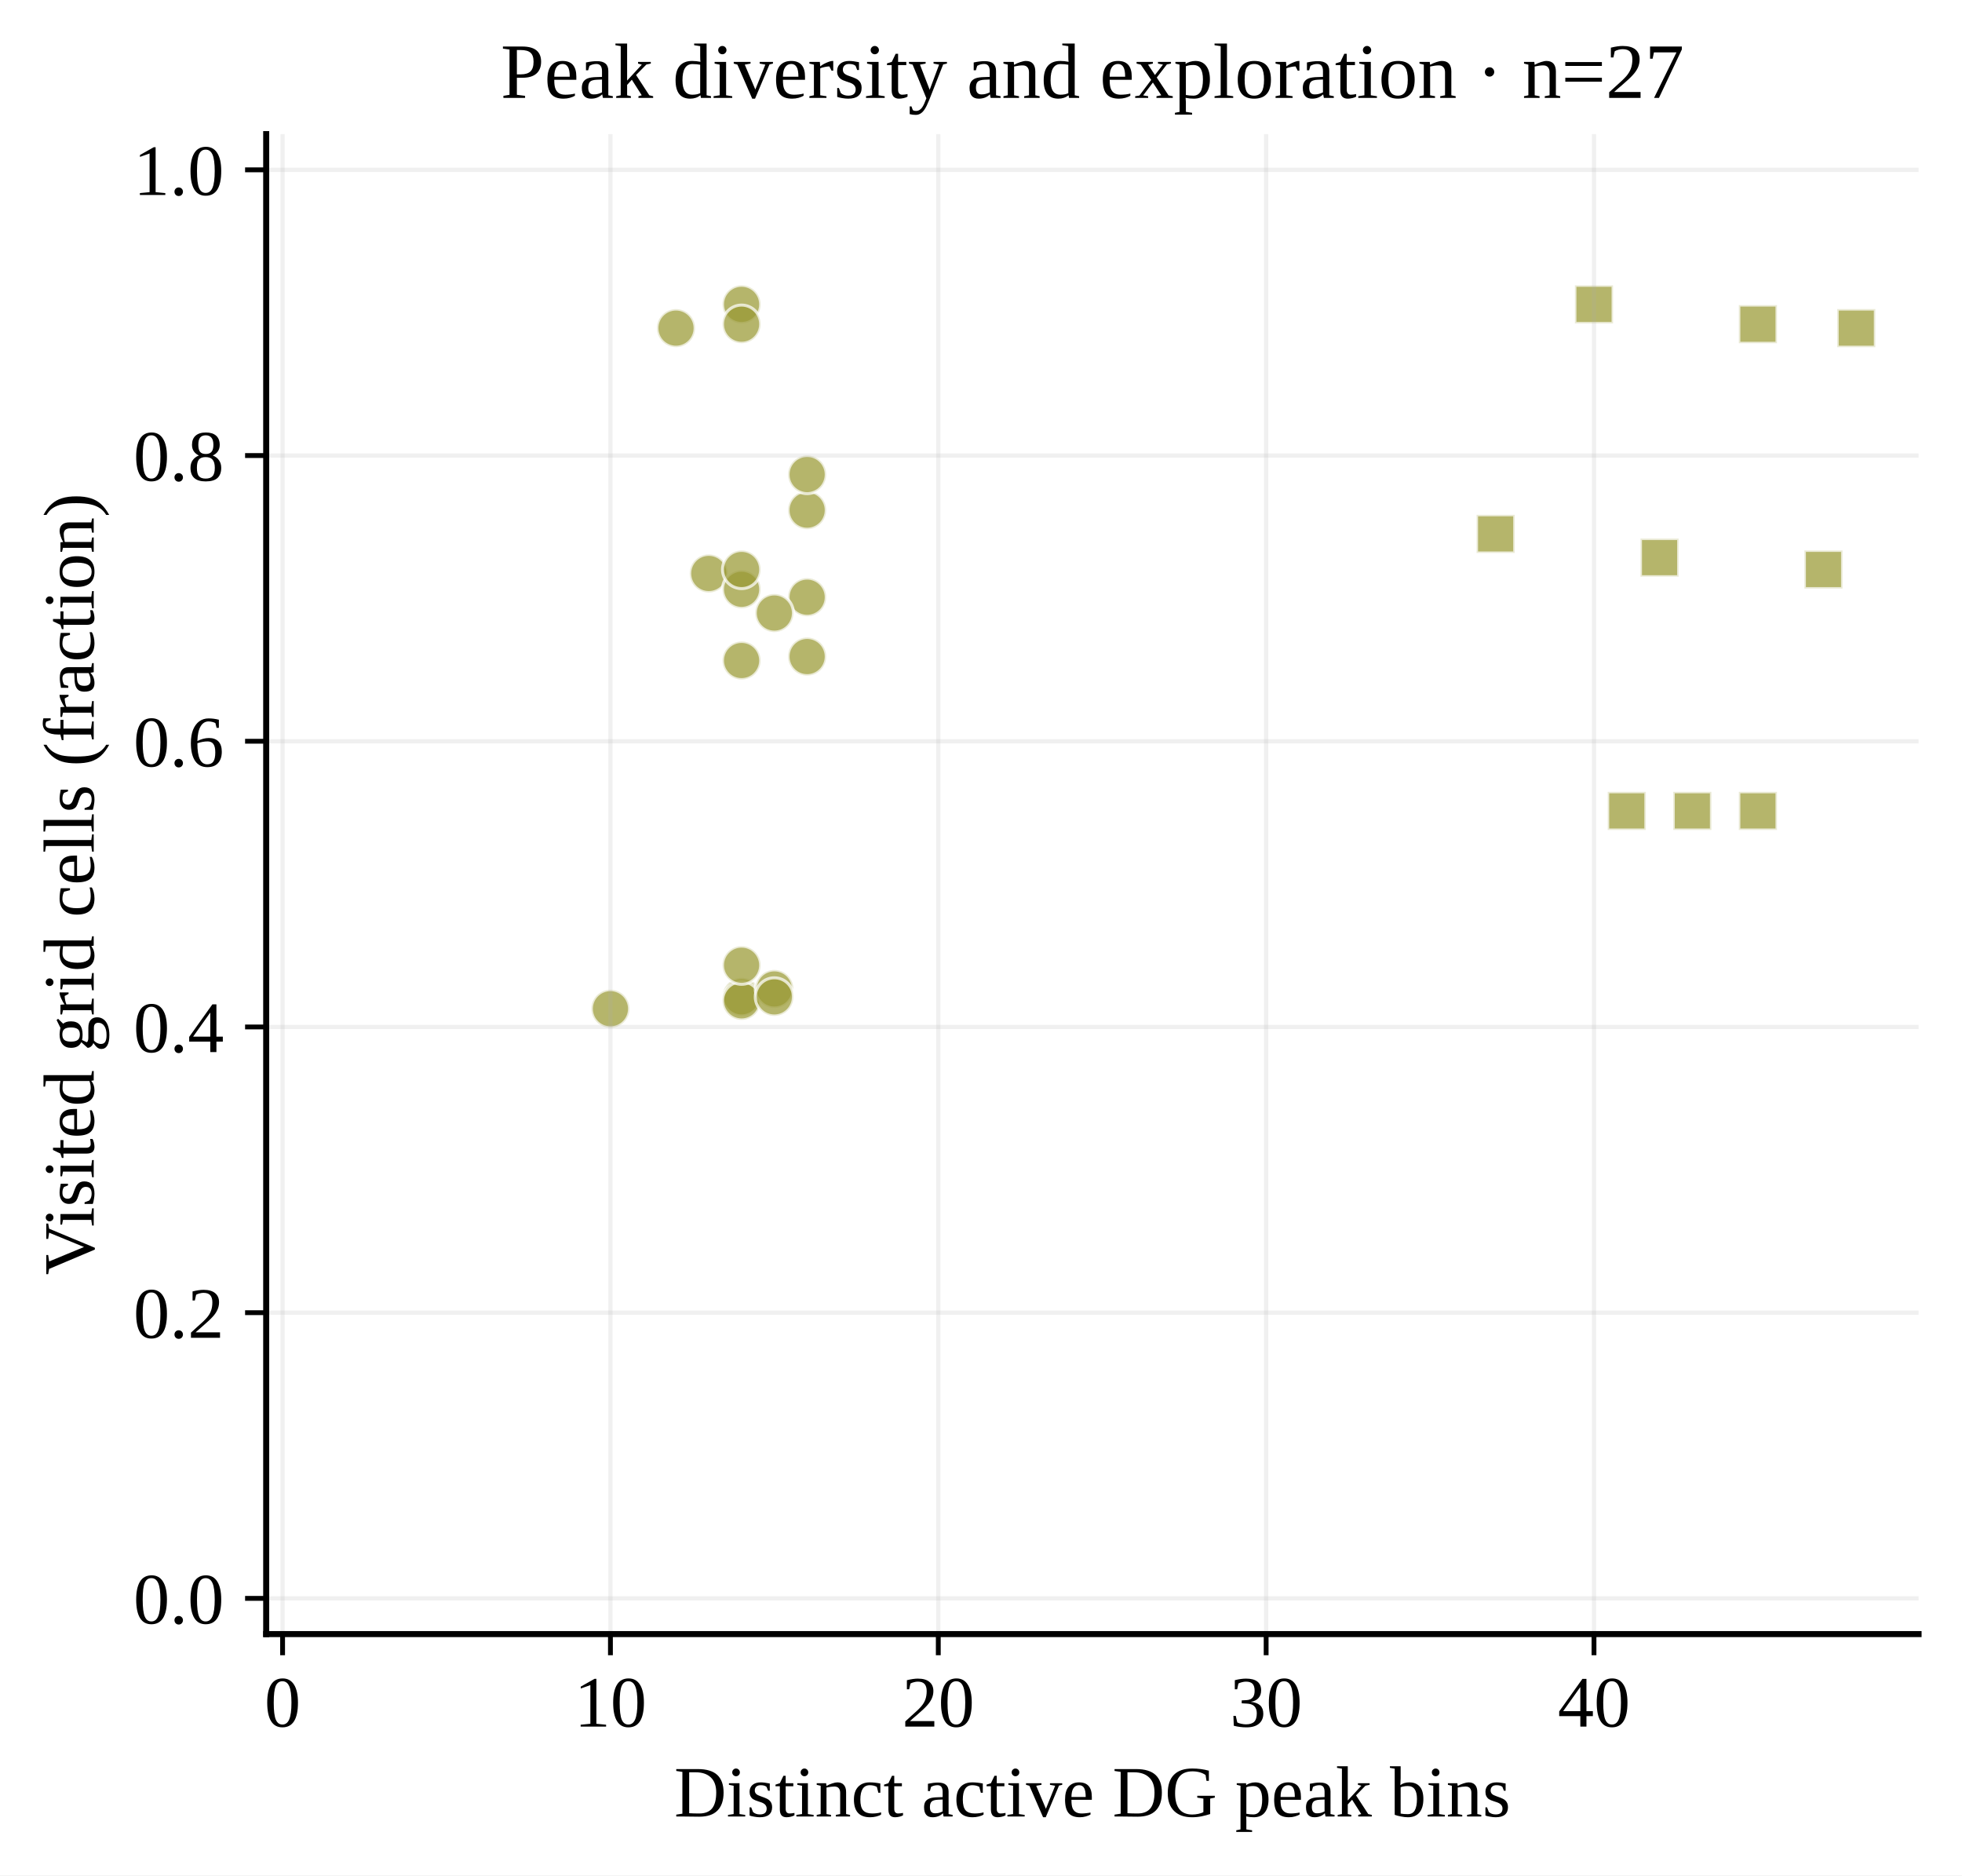
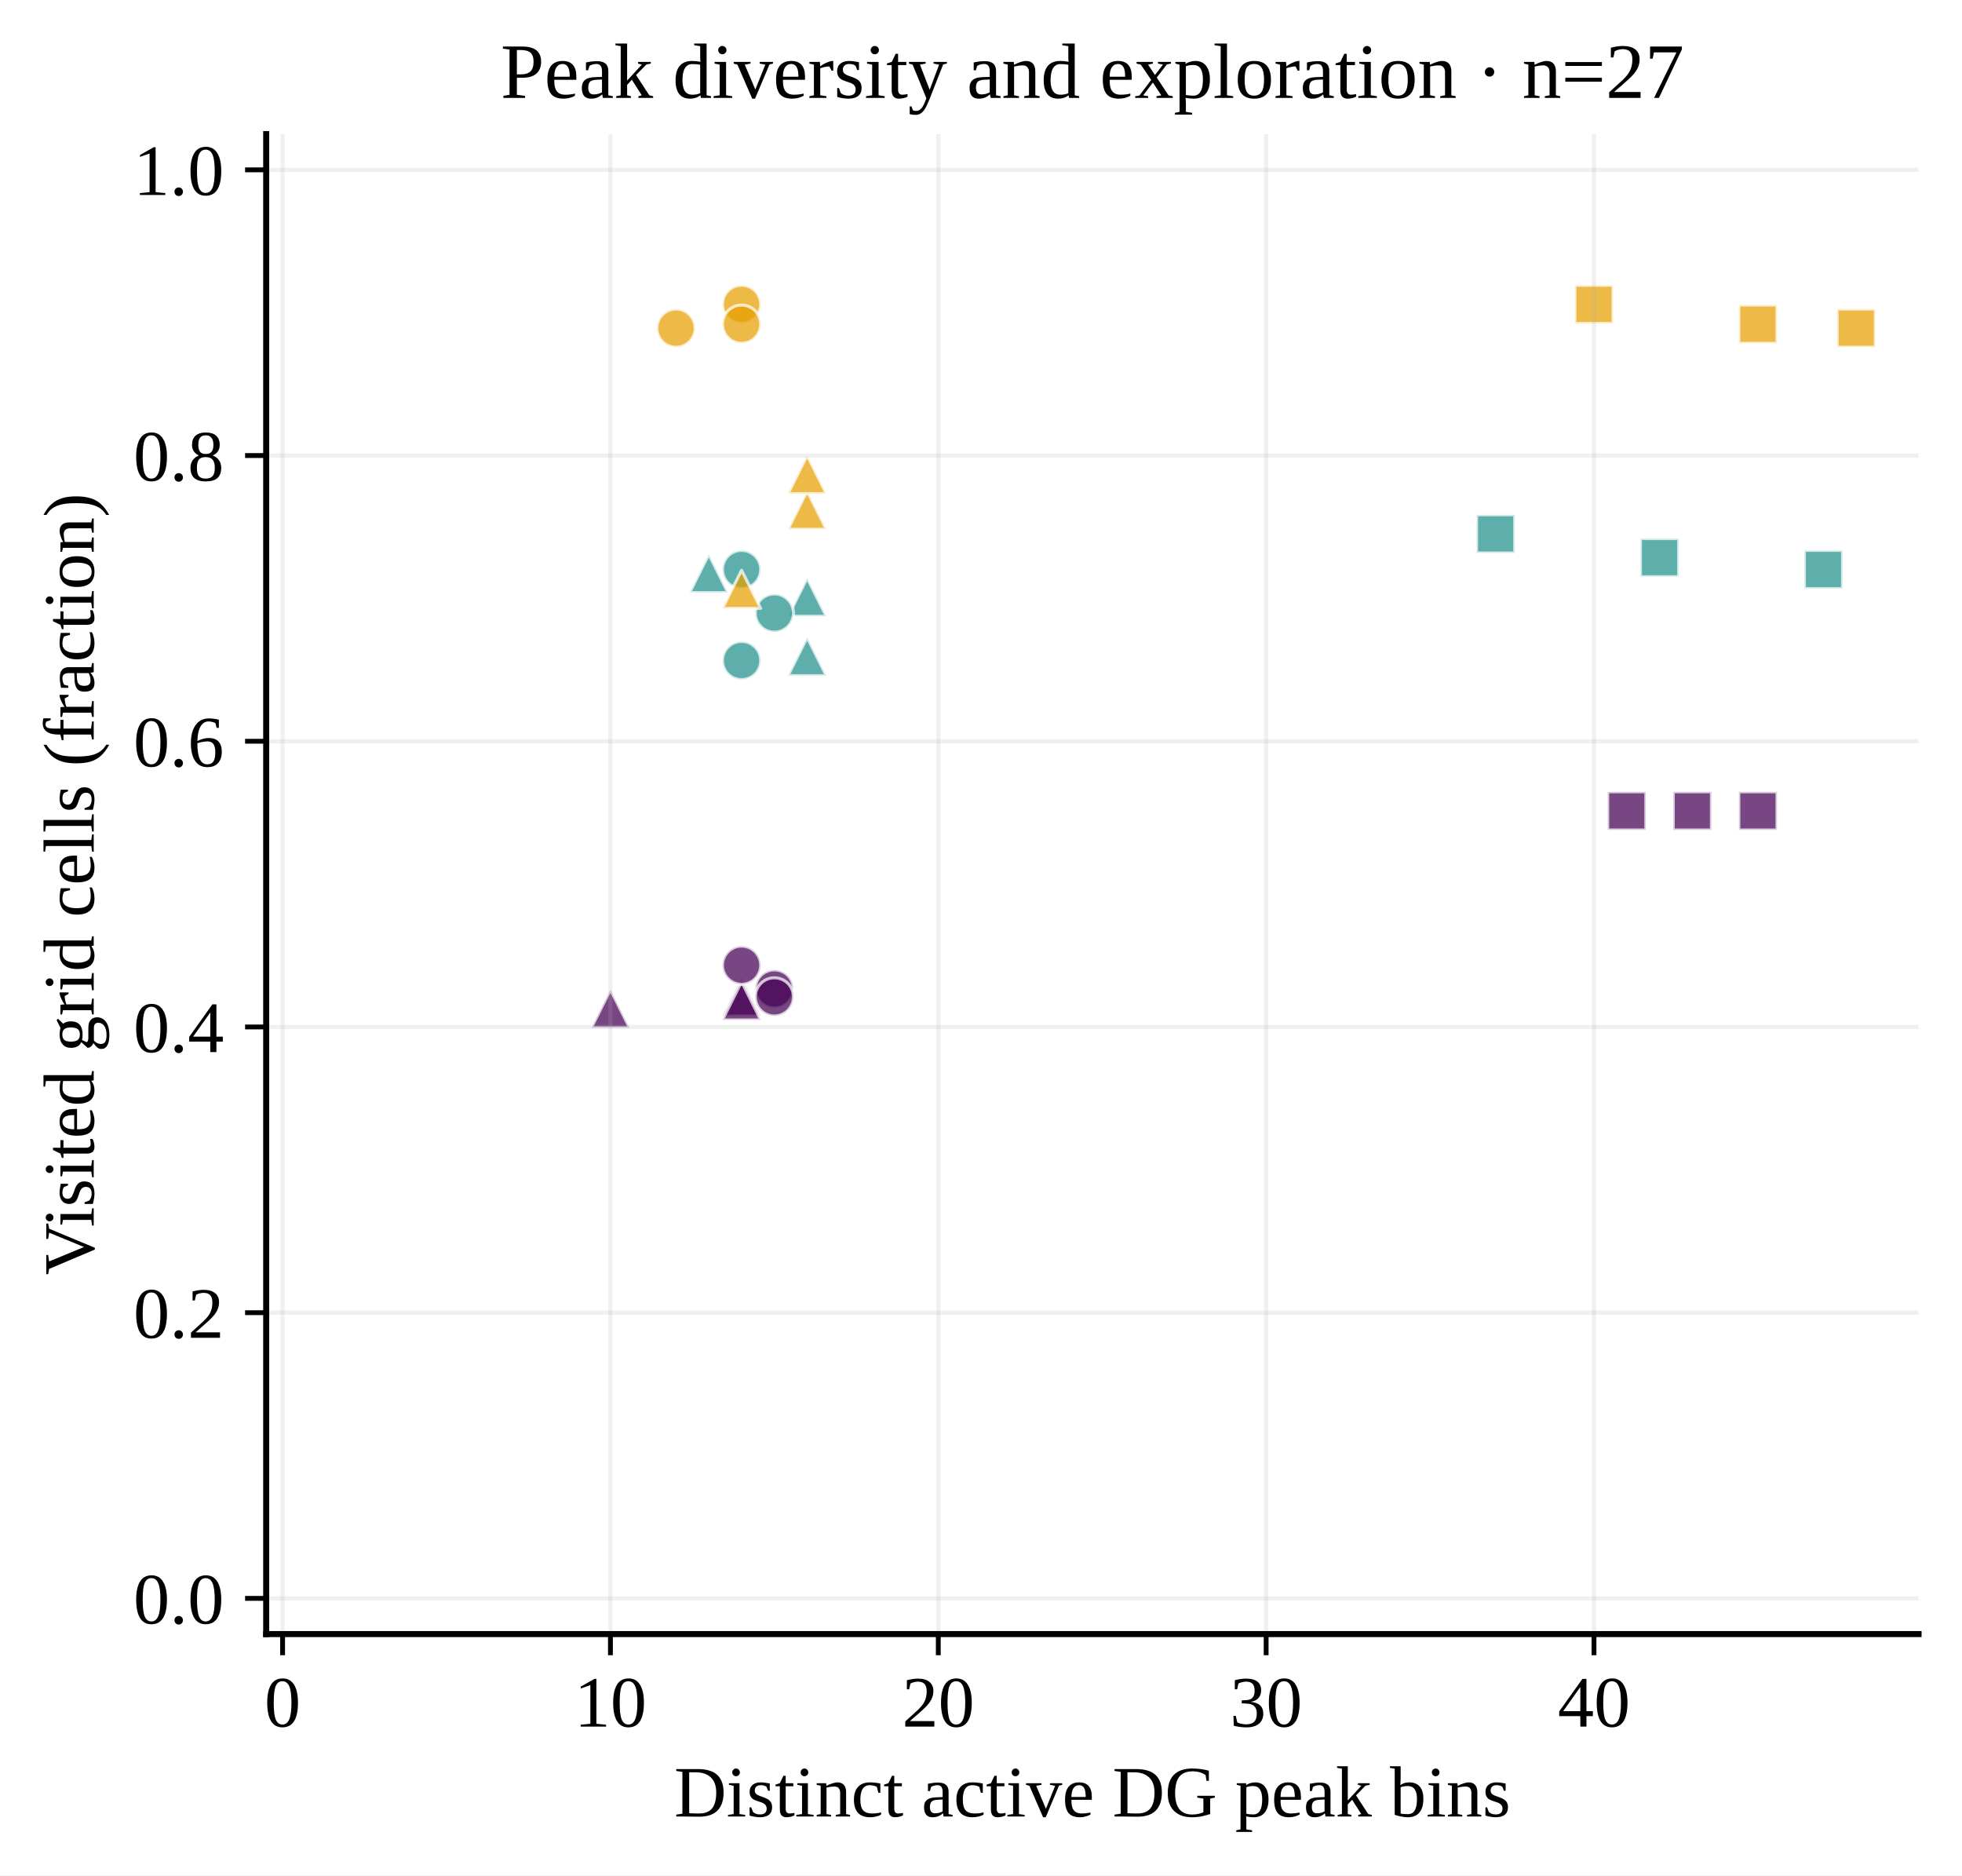
<svg xmlns="http://www.w3.org/2000/svg" xmlns:xlink="http://www.w3.org/1999/xlink" width="325.2pt" height="310.8pt" viewBox="0 0 325.2 310.8" version="1.1">
  <defs>
    <style type="text/css">*{stroke-linejoin: round; stroke-linecap: butt}</style>
  </defs>
  <g id="figure_1">
    <g id="patch_1">
      <path d="M 0 310.8  L 325.2 310.8  L 325.2 0  L 0 0  z " style="fill: #ffffff" />
    </g>
    <g id="axes_1">
      <g id="patch_2">
        <path d="M 44.122 270.801  L 318 270.801  L 318 22.227  L 44.122 22.227  z " style="fill: #ffffff" />
      </g>
      <g id="PathCollection_1">
        <defs>
-           <path id="m5444de590a" d="M 0 3.162  C 0.839 3.162 1.643 2.829 2.236 2.236  C 2.829 1.643 3.162 0.839 3.162 0  C 3.162 -0.839 2.829 -1.643 2.236 -2.236  C 1.643 -2.829 0.839 -3.162 0 -3.162  C -0.839 -3.162 -1.643 -2.829 -2.236 -2.236  C -2.829 -1.643 -3.162 -0.839 -3.162 0  C -3.162 0.839 -2.829 1.643 -2.236 2.236  C -1.643 2.829 -0.839 3.162 0 3.162  z " style="stroke: #ffffff; stroke-opacity: 0.72; stroke-width: 0.5" />
-         </defs>
-         <g clip-path="url(#p7bafba4141)">
-           <use xlink:href="#m5444de590a" x="122.916" y="165.204" style="fill: #999933; fill-opacity: 0.72; stroke: #ffffff; stroke-opacity: 0.72; stroke-width: 0.5" />
-           <use xlink:href="#m5444de590a" x="101.18" y="167.171" style="fill: #999933; fill-opacity: 0.72; stroke: #ffffff; stroke-opacity: 0.72; stroke-width: 0.5" />
-           <use xlink:href="#m5444de590a" x="122.916" y="165.859" style="fill: #999933; fill-opacity: 0.72; stroke: #ffffff; stroke-opacity: 0.72; stroke-width: 0.5" />
-           <use xlink:href="#m5444de590a" x="133.784" y="98.97" style="fill: #999933; fill-opacity: 0.72; stroke: #ffffff; stroke-opacity: 0.72; stroke-width: 0.5" />
-           <use xlink:href="#m5444de590a" x="117.482" y="95.035" style="fill: #999933; fill-opacity: 0.72; stroke: #ffffff; stroke-opacity: 0.72; stroke-width: 0.5" />
-           <use xlink:href="#m5444de590a" x="133.784" y="108.806" style="fill: #999933; fill-opacity: 0.72; stroke: #ffffff; stroke-opacity: 0.72; stroke-width: 0.5" />
-           <use xlink:href="#m5444de590a" x="133.784" y="84.542" style="fill: #999933; fill-opacity: 0.72; stroke: #ffffff; stroke-opacity: 0.72; stroke-width: 0.5" />
-           <use xlink:href="#m5444de590a" x="133.784" y="78.64" style="fill: #999933; fill-opacity: 0.72; stroke: #ffffff; stroke-opacity: 0.72; stroke-width: 0.5" />
-           <use xlink:href="#m5444de590a" x="122.916" y="97.658" style="fill: #999933; fill-opacity: 0.72; stroke: #ffffff; stroke-opacity: 0.72; stroke-width: 0.5" />
-           <use xlink:href="#m5444de590a" x="128.35" y="163.892" style="fill: #999933; fill-opacity: 0.72; stroke: #ffffff; stroke-opacity: 0.72; stroke-width: 0.5" />
-           <use xlink:href="#m5444de590a" x="128.35" y="165.204" style="fill: #999933; fill-opacity: 0.72; stroke: #ffffff; stroke-opacity: 0.72; stroke-width: 0.5" />
-           <use xlink:href="#m5444de590a" x="122.916" y="159.957" style="fill: #999933; fill-opacity: 0.72; stroke: #ffffff; stroke-opacity: 0.72; stroke-width: 0.5" />
-           <use xlink:href="#m5444de590a" x="128.35" y="101.593" style="fill: #999933; fill-opacity: 0.72; stroke: #ffffff; stroke-opacity: 0.72; stroke-width: 0.5" />
-           <use xlink:href="#m5444de590a" x="122.916" y="94.379" style="fill: #999933; fill-opacity: 0.72; stroke: #ffffff; stroke-opacity: 0.72; stroke-width: 0.5" />
-           <use xlink:href="#m5444de590a" x="122.916" y="109.462" style="fill: #999933; fill-opacity: 0.72; stroke: #ffffff; stroke-opacity: 0.72; stroke-width: 0.5" />
-           <use xlink:href="#m5444de590a" x="112.048" y="54.377" style="fill: #999933; fill-opacity: 0.72; stroke: #ffffff; stroke-opacity: 0.72; stroke-width: 0.5" />
-           <use xlink:href="#m5444de590a" x="122.916" y="50.442" style="fill: #999933; fill-opacity: 0.72; stroke: #ffffff; stroke-opacity: 0.72; stroke-width: 0.5" />
-           <use xlink:href="#m5444de590a" x="122.916" y="53.721" style="fill: #999933; fill-opacity: 0.72; stroke: #ffffff; stroke-opacity: 0.72; stroke-width: 0.5" />
+           <path id="me1950da699" d="M 0 -3.162  L -3.162 3.162  L 3.162 3.162  z " style="stroke: #ffffff; stroke-opacity: 0.72; stroke-width: 0.5" />
+         </defs>
+         <g clip-path="url(#p78b60e9fe0)">
+           <use xlink:href="#me1950da699" x="122.916" y="165.204" style="fill: #440154; fill-opacity: 0.72; stroke: #ffffff; stroke-opacity: 0.72; stroke-width: 0.5" />
+           <use xlink:href="#me1950da699" x="101.18" y="167.171" style="fill: #440154; fill-opacity: 0.72; stroke: #ffffff; stroke-opacity: 0.72; stroke-width: 0.5" />
+           <use xlink:href="#me1950da699" x="122.916" y="165.859" style="fill: #440154; fill-opacity: 0.72; stroke: #ffffff; stroke-opacity: 0.72; stroke-width: 0.5" />
        </g>
      </g>
      <g id="PathCollection_2">
        <defs>
-           <path id="m39fd945e07" d="M -3.162 3.162  L 3.162 3.162  L 3.162 -3.162  L -3.162 -3.162  z " style="stroke: #ffffff; stroke-opacity: 0.72; stroke-width: 0.5" />
-         </defs>
-         <g clip-path="url(#p7bafba4141)">
-           <use xlink:href="#m39fd945e07" x="291.373" y="134.382" style="fill: #999933; fill-opacity: 0.72; stroke: #ffffff; stroke-opacity: 0.72; stroke-width: 0.5" />
-           <use xlink:href="#m39fd945e07" x="280.504" y="134.382" style="fill: #999933; fill-opacity: 0.72; stroke: #ffffff; stroke-opacity: 0.72; stroke-width: 0.5" />
-           <use xlink:href="#m39fd945e07" x="269.636" y="134.382" style="fill: #999933; fill-opacity: 0.72; stroke: #ffffff; stroke-opacity: 0.72; stroke-width: 0.5" />
-           <use xlink:href="#m39fd945e07" x="275.07" y="92.412" style="fill: #999933; fill-opacity: 0.72; stroke: #ffffff; stroke-opacity: 0.72; stroke-width: 0.5" />
-           <use xlink:href="#m39fd945e07" x="247.9" y="88.477" style="fill: #999933; fill-opacity: 0.72; stroke: #ffffff; stroke-opacity: 0.72; stroke-width: 0.5" />
-           <use xlink:href="#m39fd945e07" x="302.241" y="94.379" style="fill: #999933; fill-opacity: 0.72; stroke: #ffffff; stroke-opacity: 0.72; stroke-width: 0.5" />
-           <use xlink:href="#m39fd945e07" x="307.675" y="54.377" style="fill: #999933; fill-opacity: 0.72; stroke: #ffffff; stroke-opacity: 0.72; stroke-width: 0.5" />
-           <use xlink:href="#m39fd945e07" x="264.202" y="50.442" style="fill: #999933; fill-opacity: 0.72; stroke: #ffffff; stroke-opacity: 0.72; stroke-width: 0.5" />
-           <use xlink:href="#m39fd945e07" x="291.373" y="53.721" style="fill: #999933; fill-opacity: 0.72; stroke: #ffffff; stroke-opacity: 0.72; stroke-width: 0.5" />
+           <path id="m94214b4164" d="M 0 3.162  C 0.839 3.162 1.643 2.829 2.236 2.236  C 2.829 1.643 3.162 0.839 3.162 0  C 3.162 -0.839 2.829 -1.643 2.236 -2.236  C 1.643 -2.829 0.839 -3.162 0 -3.162  C -0.839 -3.162 -1.643 -2.829 -2.236 -2.236  C -2.829 -1.643 -3.162 -0.839 -3.162 0  C -3.162 0.839 -2.829 1.643 -2.236 2.236  C -1.643 2.829 -0.839 3.162 0 3.162  z " style="stroke: #ffffff; stroke-opacity: 0.72; stroke-width: 0.5" />
+         </defs>
+         <g clip-path="url(#p78b60e9fe0)">
+           <use xlink:href="#m94214b4164" x="128.35" y="163.892" style="fill: #440154; fill-opacity: 0.72; stroke: #ffffff; stroke-opacity: 0.72; stroke-width: 0.5" />
+           <use xlink:href="#m94214b4164" x="128.35" y="165.204" style="fill: #440154; fill-opacity: 0.72; stroke: #ffffff; stroke-opacity: 0.72; stroke-width: 0.5" />
+           <use xlink:href="#m94214b4164" x="122.916" y="159.957" style="fill: #440154; fill-opacity: 0.72; stroke: #ffffff; stroke-opacity: 0.72; stroke-width: 0.5" />
+         </g>
+       </g>
+       <g id="PathCollection_3">
+         <defs>
+           <path id="m62af2ea19e" d="M -3.162 3.162  L 3.162 3.162  L 3.162 -3.162  L -3.162 -3.162  z " style="stroke: #ffffff; stroke-opacity: 0.72; stroke-width: 0.5" />
+         </defs>
+         <g clip-path="url(#p78b60e9fe0)">
+           <use xlink:href="#m62af2ea19e" x="291.373" y="134.382" style="fill: #440154; fill-opacity: 0.72; stroke: #ffffff; stroke-opacity: 0.72; stroke-width: 0.5" />
+           <use xlink:href="#m62af2ea19e" x="280.504" y="134.382" style="fill: #440154; fill-opacity: 0.72; stroke: #ffffff; stroke-opacity: 0.72; stroke-width: 0.5" />
+           <use xlink:href="#m62af2ea19e" x="269.636" y="134.382" style="fill: #440154; fill-opacity: 0.72; stroke: #ffffff; stroke-opacity: 0.72; stroke-width: 0.5" />
+         </g>
+       </g>
+       <g id="PathCollection_4">
+         <defs>
+           <path id="m106b99a0a7" d="M 0 -3.162  L -3.162 3.162  L 3.162 3.162  z " style="stroke: #ffffff; stroke-opacity: 0.72; stroke-width: 0.5" />
+         </defs>
+         <g clip-path="url(#p78b60e9fe0)">
+           <use xlink:href="#m106b99a0a7" x="133.784" y="98.97" style="fill: #21918c; fill-opacity: 0.72; stroke: #ffffff; stroke-opacity: 0.72; stroke-width: 0.5" />
+           <use xlink:href="#m106b99a0a7" x="117.482" y="95.035" style="fill: #21918c; fill-opacity: 0.72; stroke: #ffffff; stroke-opacity: 0.72; stroke-width: 0.5" />
+           <use xlink:href="#m106b99a0a7" x="133.784" y="108.806" style="fill: #21918c; fill-opacity: 0.72; stroke: #ffffff; stroke-opacity: 0.72; stroke-width: 0.5" />
+         </g>
+       </g>
+       <g id="PathCollection_5">
+         <defs>
+           <path id="mf45f96b55d" d="M 0 3.162  C 0.839 3.162 1.643 2.829 2.236 2.236  C 2.829 1.643 3.162 0.839 3.162 0  C 3.162 -0.839 2.829 -1.643 2.236 -2.236  C 1.643 -2.829 0.839 -3.162 0 -3.162  C -0.839 -3.162 -1.643 -2.829 -2.236 -2.236  C -2.829 -1.643 -3.162 -0.839 -3.162 0  C -3.162 0.839 -2.829 1.643 -2.236 2.236  C -1.643 2.829 -0.839 3.162 0 3.162  z " style="stroke: #ffffff; stroke-opacity: 0.72; stroke-width: 0.5" />
+         </defs>
+         <g clip-path="url(#p78b60e9fe0)">
+           <use xlink:href="#mf45f96b55d" x="128.35" y="101.593" style="fill: #21918c; fill-opacity: 0.72; stroke: #ffffff; stroke-opacity: 0.72; stroke-width: 0.5" />
+           <use xlink:href="#mf45f96b55d" x="122.916" y="94.379" style="fill: #21918c; fill-opacity: 0.72; stroke: #ffffff; stroke-opacity: 0.72; stroke-width: 0.5" />
+           <use xlink:href="#mf45f96b55d" x="122.916" y="109.462" style="fill: #21918c; fill-opacity: 0.72; stroke: #ffffff; stroke-opacity: 0.72; stroke-width: 0.5" />
+         </g>
+       </g>
+       <g id="PathCollection_6">
+         <defs>
+           <path id="mb7e0ef4a3e" d="M -3.162 3.162  L 3.162 3.162  L 3.162 -3.162  L -3.162 -3.162  z " style="stroke: #ffffff; stroke-opacity: 0.72; stroke-width: 0.5" />
+         </defs>
+         <g clip-path="url(#p78b60e9fe0)">
+           <use xlink:href="#mb7e0ef4a3e" x="275.07" y="92.412" style="fill: #21918c; fill-opacity: 0.72; stroke: #ffffff; stroke-opacity: 0.72; stroke-width: 0.5" />
+           <use xlink:href="#mb7e0ef4a3e" x="247.9" y="88.477" style="fill: #21918c; fill-opacity: 0.72; stroke: #ffffff; stroke-opacity: 0.72; stroke-width: 0.5" />
+           <use xlink:href="#mb7e0ef4a3e" x="302.241" y="94.379" style="fill: #21918c; fill-opacity: 0.72; stroke: #ffffff; stroke-opacity: 0.72; stroke-width: 0.5" />
+         </g>
+       </g>
+       <g id="PathCollection_7">
+         <defs>
+           <path id="m503dfc7e72" d="M 0 -3.162  L -3.162 3.162  L 3.162 3.162  z " style="stroke: #ffffff; stroke-opacity: 0.72; stroke-width: 0.5" />
+         </defs>
+         <g clip-path="url(#p78b60e9fe0)">
+           <use xlink:href="#m503dfc7e72" x="133.784" y="84.542" style="fill: #e69f00; fill-opacity: 0.72; stroke: #ffffff; stroke-opacity: 0.72; stroke-width: 0.5" />
+           <use xlink:href="#m503dfc7e72" x="133.784" y="78.64" style="fill: #e69f00; fill-opacity: 0.72; stroke: #ffffff; stroke-opacity: 0.72; stroke-width: 0.5" />
+           <use xlink:href="#m503dfc7e72" x="122.916" y="97.658" style="fill: #e69f00; fill-opacity: 0.72; stroke: #ffffff; stroke-opacity: 0.72; stroke-width: 0.5" />
+         </g>
+       </g>
+       <g id="PathCollection_8">
+         <defs>
+           <path id="mad465345ff" d="M 0 3.162  C 0.839 3.162 1.643 2.829 2.236 2.236  C 2.829 1.643 3.162 0.839 3.162 0  C 3.162 -0.839 2.829 -1.643 2.236 -2.236  C 1.643 -2.829 0.839 -3.162 0 -3.162  C -0.839 -3.162 -1.643 -2.829 -2.236 -2.236  C -2.829 -1.643 -3.162 -0.839 -3.162 0  C -3.162 0.839 -2.829 1.643 -2.236 2.236  C -1.643 2.829 -0.839 3.162 0 3.162  z " style="stroke: #ffffff; stroke-opacity: 0.72; stroke-width: 0.5" />
+         </defs>
+         <g clip-path="url(#p78b60e9fe0)">
+           <use xlink:href="#mad465345ff" x="112.048" y="54.377" style="fill: #e69f00; fill-opacity: 0.72; stroke: #ffffff; stroke-opacity: 0.72; stroke-width: 0.5" />
+           <use xlink:href="#mad465345ff" x="122.916" y="50.442" style="fill: #e69f00; fill-opacity: 0.72; stroke: #ffffff; stroke-opacity: 0.72; stroke-width: 0.5" />
+           <use xlink:href="#mad465345ff" x="122.916" y="53.721" style="fill: #e69f00; fill-opacity: 0.72; stroke: #ffffff; stroke-opacity: 0.72; stroke-width: 0.5" />
+         </g>
+       </g>
+       <g id="PathCollection_9">
+         <defs>
+           <path id="mb551bd9b69" d="M -3.162 3.162  L 3.162 3.162  L 3.162 -3.162  L -3.162 -3.162  z " style="stroke: #ffffff; stroke-opacity: 0.72; stroke-width: 0.5" />
+         </defs>
+         <g clip-path="url(#p78b60e9fe0)">
+           <use xlink:href="#mb551bd9b69" x="307.675" y="54.377" style="fill: #e69f00; fill-opacity: 0.72; stroke: #ffffff; stroke-opacity: 0.72; stroke-width: 0.5" />
+           <use xlink:href="#mb551bd9b69" x="264.202" y="50.442" style="fill: #e69f00; fill-opacity: 0.72; stroke: #ffffff; stroke-opacity: 0.72; stroke-width: 0.5" />
+           <use xlink:href="#mb551bd9b69" x="291.373" y="53.721" style="fill: #e69f00; fill-opacity: 0.72; stroke: #ffffff; stroke-opacity: 0.72; stroke-width: 0.5" />
        </g>
      </g>
      <g id="matplotlib.axis_1">
        <g id="xtick_1">
          <g id="line2d_1">
-             <path d="M 46.839 270.801  L 46.839 22.227  " clip-path="url(#p7bafba4141)" style="fill: none; stroke: #b0b0b0; stroke-opacity: 0.18; stroke-width: 0.7; stroke-linecap: square" />
+             <path d="M 46.839 270.801  L 46.839 22.227  " clip-path="url(#p78b60e9fe0)" style="fill: none; stroke: #b0b0b0; stroke-opacity: 0.18; stroke-width: 0.7; stroke-linecap: square" />
          </g>
          <g id="line2d_2">
            <defs>
-               <path id="m5bad7c2a50" d="M 0 0  L 0 3.5  " style="stroke: #000000; stroke-width: 0.8" />
+               <path id="m63913c1e7a" d="M 0 0  L 0 3.5  " style="stroke: #000000; stroke-width: 0.8" />
            </defs>
            <g>
-               <use xlink:href="#m5bad7c2a50" x="46.839" y="270.801" style="stroke: #000000; stroke-width: 0.8" />
+               <use xlink:href="#m63913c1e7a" x="46.839" y="270.801" style="stroke: #000000; stroke-width: 0.8" />
            </g>
          </g>
          <g id="text_1">
            <text style="font-size: 12px; font-family: 'Times New Roman'; text-anchor: middle" x="46.839" y="286.133" transform="rotate(-0 46.83892 286.1333)">0</text>
          </g>
        </g>
        <g id="xtick_2">
          <g id="line2d_3">
-             <path d="M 101.18 270.801  L 101.18 22.227  " clip-path="url(#p7bafba4141)" style="fill: none; stroke: #b0b0b0; stroke-opacity: 0.18; stroke-width: 0.7; stroke-linecap: square" />
+             <path d="M 101.18 270.801  L 101.18 22.227  " clip-path="url(#p78b60e9fe0)" style="fill: none; stroke: #b0b0b0; stroke-opacity: 0.18; stroke-width: 0.7; stroke-linecap: square" />
          </g>
          <g id="line2d_4">
            <g>
-               <use xlink:href="#m5bad7c2a50" x="101.18" y="270.801" style="stroke: #000000; stroke-width: 0.8" />
+               <use xlink:href="#m63913c1e7a" x="101.18" y="270.801" style="stroke: #000000; stroke-width: 0.8" />
            </g>
          </g>
          <g id="text_2">
            <text style="font-size: 12px; font-family: 'Times New Roman'; text-anchor: middle" x="101.18" y="286.133" transform="rotate(-0 101.1797 286.1333)">10</text>
          </g>
        </g>
        <g id="xtick_3">
          <g id="line2d_5">
-             <path d="M 155.521 270.801  L 155.521 22.227  " clip-path="url(#p7bafba4141)" style="fill: none; stroke: #b0b0b0; stroke-opacity: 0.18; stroke-width: 0.7; stroke-linecap: square" />
+             <path d="M 155.521 270.801  L 155.521 22.227  " clip-path="url(#p78b60e9fe0)" style="fill: none; stroke: #b0b0b0; stroke-opacity: 0.18; stroke-width: 0.7; stroke-linecap: square" />
          </g>
          <g id="line2d_6">
            <g>
-               <use xlink:href="#m5bad7c2a50" x="155.521" y="270.801" style="stroke: #000000; stroke-width: 0.8" />
+               <use xlink:href="#m63913c1e7a" x="155.521" y="270.801" style="stroke: #000000; stroke-width: 0.8" />
            </g>
          </g>
          <g id="text_3">
            <text style="font-size: 12px; font-family: 'Times New Roman'; text-anchor: middle" x="155.521" y="286.133" transform="rotate(-0 155.5205 286.1333)">20</text>
          </g>
        </g>
        <g id="xtick_4">
          <g id="line2d_7">
-             <path d="M 209.861 270.801  L 209.861 22.227  " clip-path="url(#p7bafba4141)" style="fill: none; stroke: #b0b0b0; stroke-opacity: 0.18; stroke-width: 0.7; stroke-linecap: square" />
+             <path d="M 209.861 270.801  L 209.861 22.227  " clip-path="url(#p78b60e9fe0)" style="fill: none; stroke: #b0b0b0; stroke-opacity: 0.18; stroke-width: 0.7; stroke-linecap: square" />
          </g>
          <g id="line2d_8">
            <g>
-               <use xlink:href="#m5bad7c2a50" x="209.861" y="270.801" style="stroke: #000000; stroke-width: 0.8" />
+               <use xlink:href="#m63913c1e7a" x="209.861" y="270.801" style="stroke: #000000; stroke-width: 0.8" />
            </g>
          </g>
          <g id="text_4">
            <text style="font-size: 12px; font-family: 'Times New Roman'; text-anchor: middle" x="209.861" y="286.133" transform="rotate(-0 209.8613 286.1333)">30</text>
          </g>
        </g>
        <g id="xtick_5">
          <g id="line2d_9">
-             <path d="M 264.202 270.801  L 264.202 22.227  " clip-path="url(#p7bafba4141)" style="fill: none; stroke: #b0b0b0; stroke-opacity: 0.18; stroke-width: 0.7; stroke-linecap: square" />
+             <path d="M 264.202 270.801  L 264.202 22.227  " clip-path="url(#p78b60e9fe0)" style="fill: none; stroke: #b0b0b0; stroke-opacity: 0.18; stroke-width: 0.7; stroke-linecap: square" />
          </g>
          <g id="line2d_10">
            <g>
-               <use xlink:href="#m5bad7c2a50" x="264.202" y="270.801" style="stroke: #000000; stroke-width: 0.8" />
+               <use xlink:href="#m63913c1e7a" x="264.202" y="270.801" style="stroke: #000000; stroke-width: 0.8" />
            </g>
          </g>
          <g id="text_5">
            <text style="font-size: 12px; font-family: 'Times New Roman'; text-anchor: middle" x="264.202" y="286.133" transform="rotate(-0 264.2021 286.1333)">40</text>
          </g>
        </g>
        <g id="text_6">
          <text style="font-size: 12px; font-family: 'Times New Roman'; text-anchor: middle" x="181.061" y="301.033" transform="rotate(-0 181.0607 301.0326)">Distinct active DG peak bins</text>
        </g>
      </g>
      <g id="matplotlib.axis_2">
        <g id="ytick_1">
          <g id="line2d_11">
-             <path d="M 44.122 264.882  L 318 264.882  " clip-path="url(#p7bafba4141)" style="fill: none; stroke: #b0b0b0; stroke-opacity: 0.18; stroke-width: 0.7; stroke-linecap: square" />
+             <path d="M 44.122 264.882  L 318 264.882  " clip-path="url(#p78b60e9fe0)" style="fill: none; stroke: #b0b0b0; stroke-opacity: 0.18; stroke-width: 0.7; stroke-linecap: square" />
          </g>
          <g id="line2d_12">
            <defs>
-               <path id="m6b33df24ff" d="M 0 0  L -3.5 0  " style="stroke: #000000; stroke-width: 0.8" />
+               <path id="md82b51f5c6" d="M 0 0  L -3.5 0  " style="stroke: #000000; stroke-width: 0.8" />
            </defs>
            <g>
-               <use xlink:href="#m6b33df24ff" x="44.122" y="264.882" style="stroke: #000000; stroke-width: 0.8" />
+               <use xlink:href="#md82b51f5c6" x="44.122" y="264.882" style="stroke: #000000; stroke-width: 0.8" />
            </g>
          </g>
          <g id="text_7">
            <text style="font-size: 12px; font-family: 'Times New Roman'; text-anchor: end" x="37.122" y="269.049" transform="rotate(-0 37.12188 269.0486)">0.0</text>
          </g>
        </g>
        <g id="ytick_2">
          <g id="line2d_13">
-             <path d="M 44.122 217.535  L 318 217.535  " clip-path="url(#p7bafba4141)" style="fill: none; stroke: #b0b0b0; stroke-opacity: 0.18; stroke-width: 0.7; stroke-linecap: square" />
+             <path d="M 44.122 217.535  L 318 217.535  " clip-path="url(#p78b60e9fe0)" style="fill: none; stroke: #b0b0b0; stroke-opacity: 0.18; stroke-width: 0.7; stroke-linecap: square" />
          </g>
          <g id="line2d_14">
            <g>
-               <use xlink:href="#m6b33df24ff" x="44.122" y="217.535" style="stroke: #000000; stroke-width: 0.8" />
+               <use xlink:href="#md82b51f5c6" x="44.122" y="217.535" style="stroke: #000000; stroke-width: 0.8" />
            </g>
          </g>
          <g id="text_8">
            <text style="font-size: 12px; font-family: 'Times New Roman'; text-anchor: end" x="37.122" y="221.701" transform="rotate(-0 37.12188 221.7012)">0.2</text>
          </g>
        </g>
        <g id="ytick_3">
          <g id="line2d_15">
-             <path d="M 44.122 170.188  L 318 170.188  " clip-path="url(#p7bafba4141)" style="fill: none; stroke: #b0b0b0; stroke-opacity: 0.18; stroke-width: 0.7; stroke-linecap: square" />
+             <path d="M 44.122 170.188  L 318 170.188  " clip-path="url(#p78b60e9fe0)" style="fill: none; stroke: #b0b0b0; stroke-opacity: 0.18; stroke-width: 0.7; stroke-linecap: square" />
          </g>
          <g id="line2d_16">
            <g>
-               <use xlink:href="#m6b33df24ff" x="44.122" y="170.188" style="stroke: #000000; stroke-width: 0.8" />
+               <use xlink:href="#md82b51f5c6" x="44.122" y="170.188" style="stroke: #000000; stroke-width: 0.8" />
            </g>
          </g>
          <g id="text_9">
            <text style="font-size: 12px; font-family: 'Times New Roman'; text-anchor: end" x="37.122" y="174.354" transform="rotate(-0 37.12188 174.3538)">0.4</text>
          </g>
        </g>
        <g id="ytick_4">
          <g id="line2d_17">
-             <path d="M 44.122 122.84  L 318 122.84  " clip-path="url(#p7bafba4141)" style="fill: none; stroke: #b0b0b0; stroke-opacity: 0.18; stroke-width: 0.7; stroke-linecap: square" />
+             <path d="M 44.122 122.84  L 318 122.84  " clip-path="url(#p78b60e9fe0)" style="fill: none; stroke: #b0b0b0; stroke-opacity: 0.18; stroke-width: 0.7; stroke-linecap: square" />
          </g>
          <g id="line2d_18">
            <g>
-               <use xlink:href="#m6b33df24ff" x="44.122" y="122.84" style="stroke: #000000; stroke-width: 0.8" />
+               <use xlink:href="#md82b51f5c6" x="44.122" y="122.84" style="stroke: #000000; stroke-width: 0.8" />
            </g>
          </g>
          <g id="text_10">
            <text style="font-size: 12px; font-family: 'Times New Roman'; text-anchor: end" x="37.122" y="127.006" transform="rotate(-0 37.12188 127.0064)">0.6</text>
          </g>
        </g>
        <g id="ytick_5">
          <g id="line2d_19">
-             <path d="M 44.122 75.493  L 318 75.493  " clip-path="url(#p7bafba4141)" style="fill: none; stroke: #b0b0b0; stroke-opacity: 0.18; stroke-width: 0.7; stroke-linecap: square" />
+             <path d="M 44.122 75.493  L 318 75.493  " clip-path="url(#p78b60e9fe0)" style="fill: none; stroke: #b0b0b0; stroke-opacity: 0.18; stroke-width: 0.7; stroke-linecap: square" />
          </g>
          <g id="line2d_20">
            <g>
-               <use xlink:href="#m6b33df24ff" x="44.122" y="75.493" style="stroke: #000000; stroke-width: 0.8" />
+               <use xlink:href="#md82b51f5c6" x="44.122" y="75.493" style="stroke: #000000; stroke-width: 0.8" />
            </g>
          </g>
          <g id="text_11">
            <text style="font-size: 12px; font-family: 'Times New Roman'; text-anchor: end" x="37.122" y="79.659" transform="rotate(-0 37.12188 79.65896)">0.8</text>
          </g>
        </g>
        <g id="ytick_6">
          <g id="line2d_21">
-             <path d="M 44.122 28.145  L 318 28.145  " clip-path="url(#p7bafba4141)" style="fill: none; stroke: #b0b0b0; stroke-opacity: 0.18; stroke-width: 0.7; stroke-linecap: square" />
+             <path d="M 44.122 28.145  L 318 28.145  " clip-path="url(#p78b60e9fe0)" style="fill: none; stroke: #b0b0b0; stroke-opacity: 0.18; stroke-width: 0.7; stroke-linecap: square" />
          </g>
          <g id="line2d_22">
            <g>
-               <use xlink:href="#m6b33df24ff" x="44.122" y="28.145" style="stroke: #000000; stroke-width: 0.8" />
+               <use xlink:href="#md82b51f5c6" x="44.122" y="28.145" style="stroke: #000000; stroke-width: 0.8" />
            </g>
          </g>
          <g id="text_12">
            <text style="font-size: 12px; font-family: 'Times New Roman'; text-anchor: end" x="37.122" y="32.312" transform="rotate(-0 37.12188 32.31155)">1.0</text>
          </g>
        </g>
        <g id="text_13">
          <text style="font-size: 12px; font-family: 'Times New Roman'; text-anchor: middle" x="15.533" y="146.514" transform="rotate(-90 15.5325 146.5138)">Visited grid cells (fraction)</text>
        </g>
      </g>
      <g id="patch_3">
        <path d="M 44.122 270.801  L 44.122 22.227  " style="fill: none; stroke: #000000; stroke-linejoin: miter; stroke-linecap: square" />
      </g>
      <g id="patch_4">
        <path d="M 44.122 270.801  L 318 270.801  " style="fill: none; stroke: #000000; stroke-linejoin: miter; stroke-linecap: square" />
      </g>
      <g id="text_14">
        <text style="font-size: 13px; font-family: 'Times New Roman'; text-anchor: middle" x="181.061" y="16.227" transform="rotate(-0 181.0607 16.22687)">Peak diversity and exploration · n=27</text>
      </g>
    </g>
  </g>
  <defs>
-     <clipPath id="p7bafba4141">
+     <clipPath id="p78b60e9fe0">
      <rect x="44.122" y="22.227" width="273.878" height="248.574" />
    </clipPath>
  </defs>
</svg>
